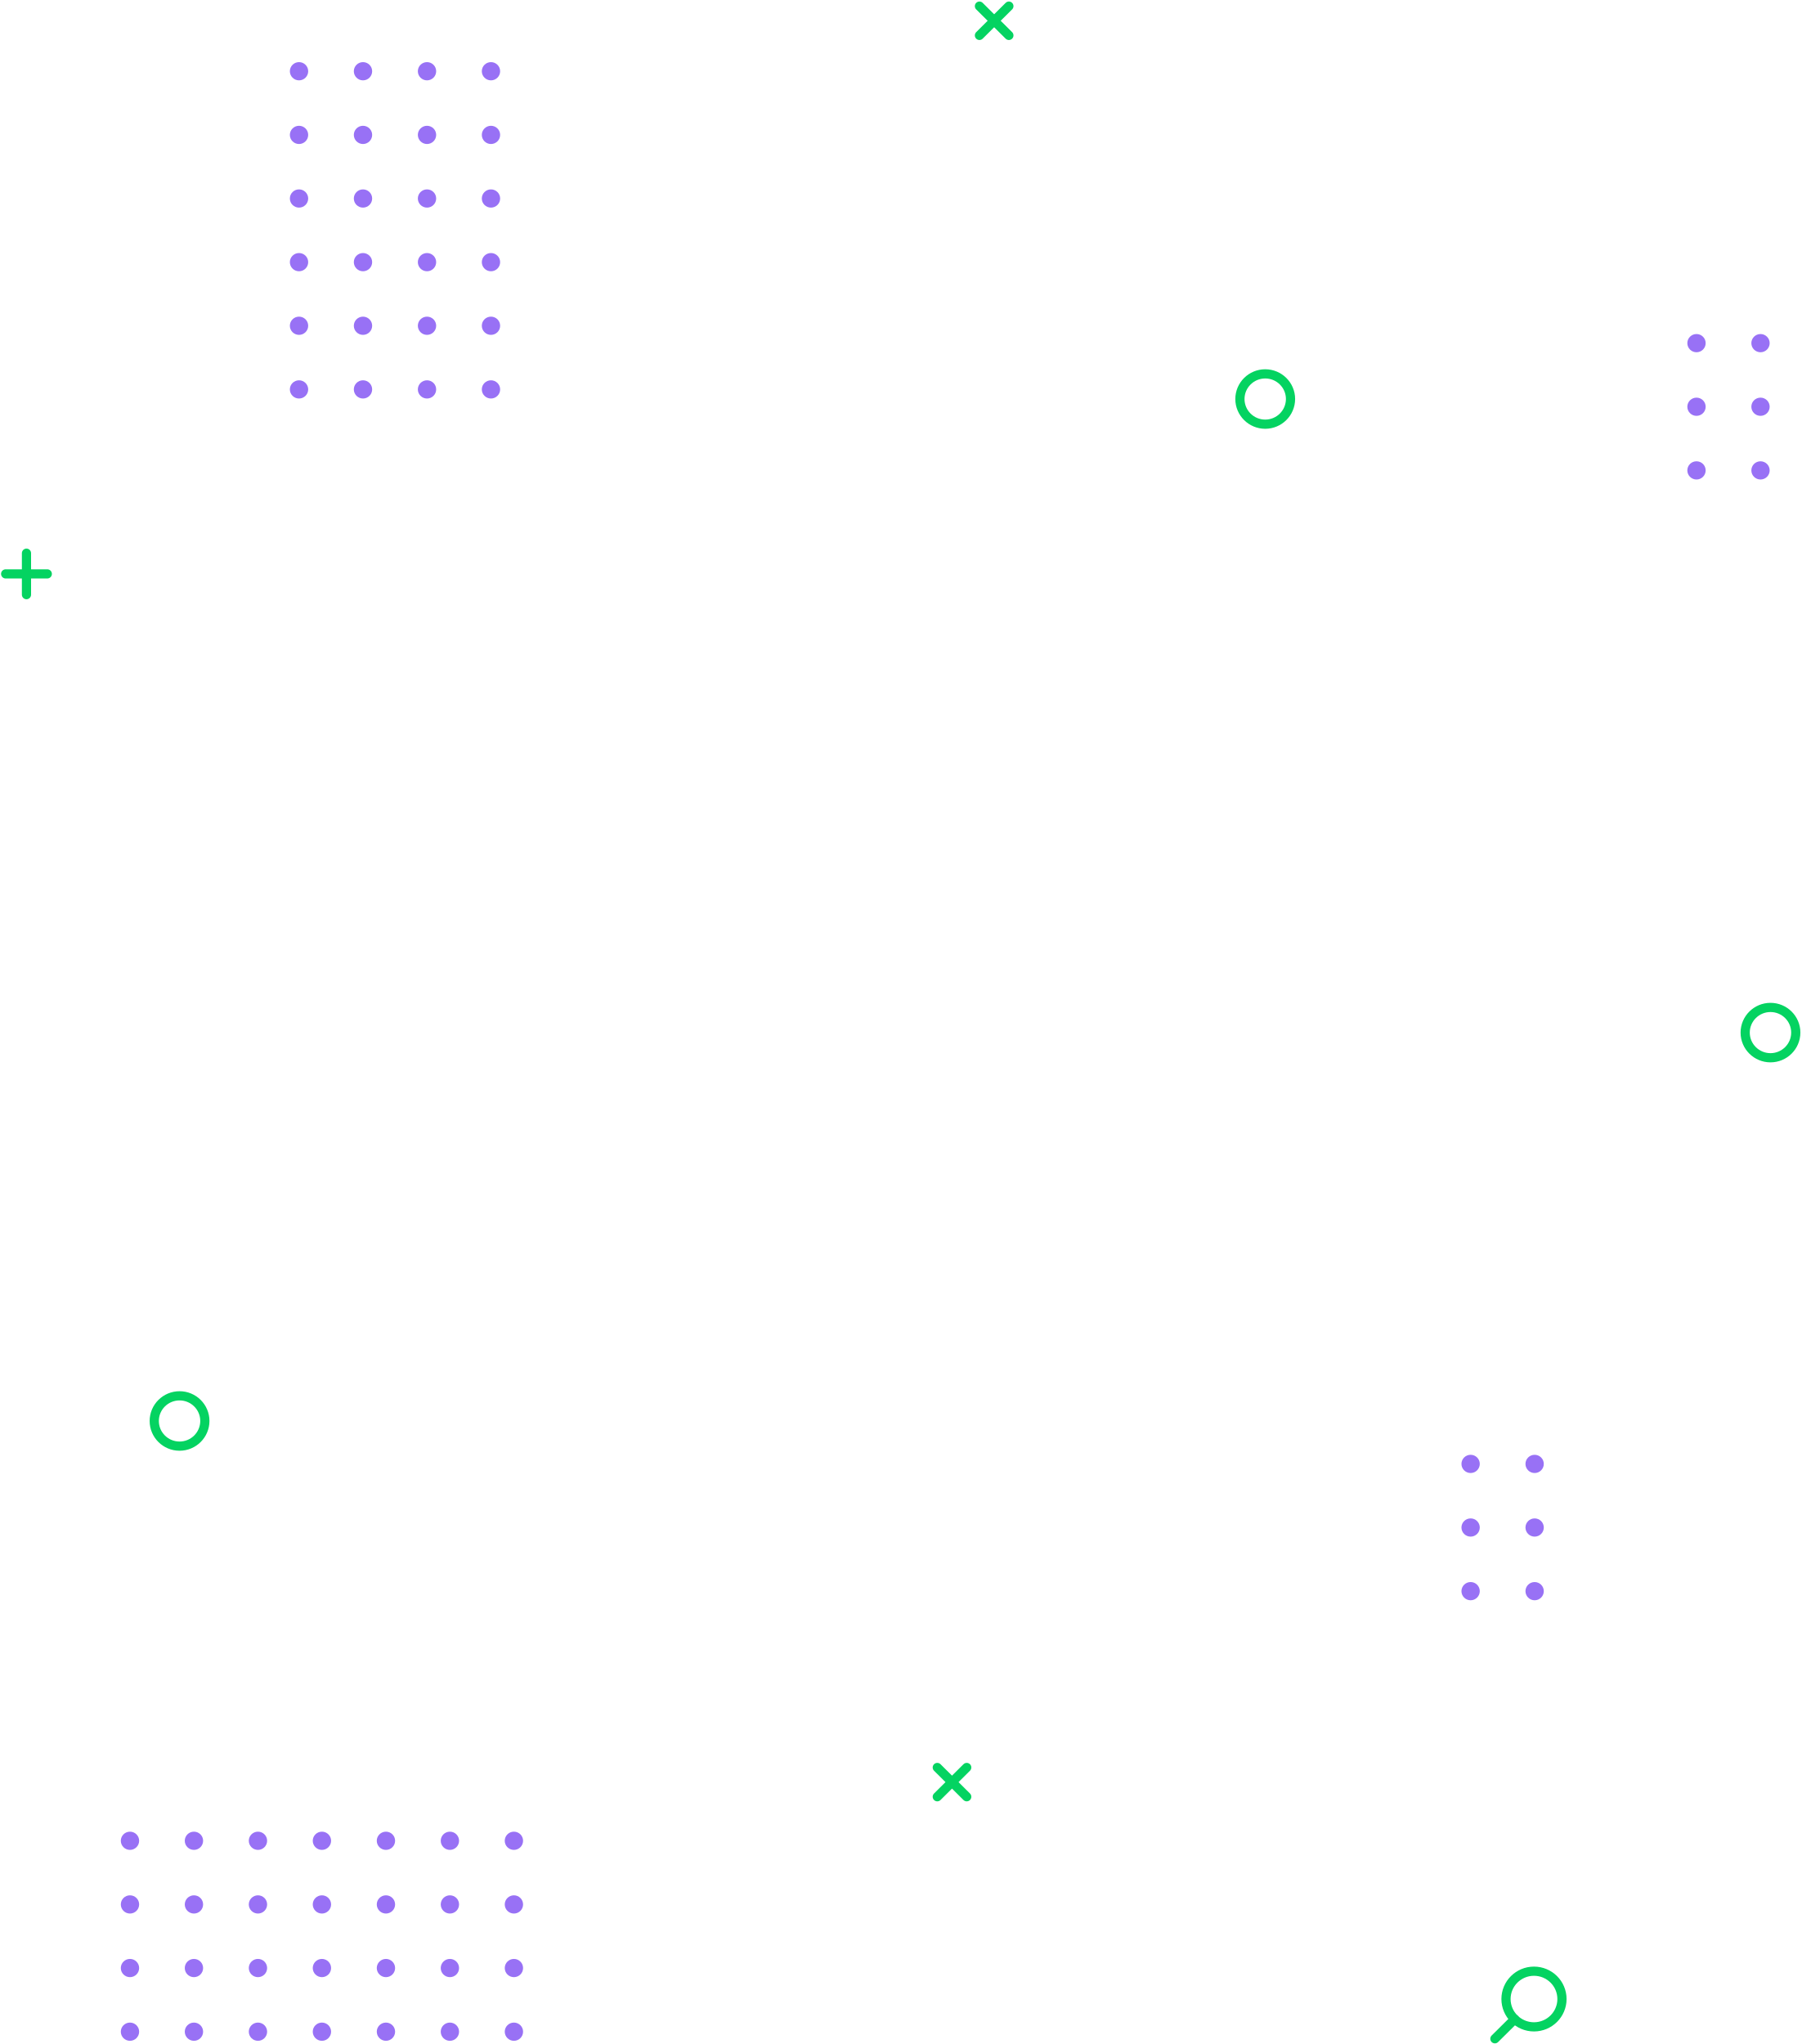
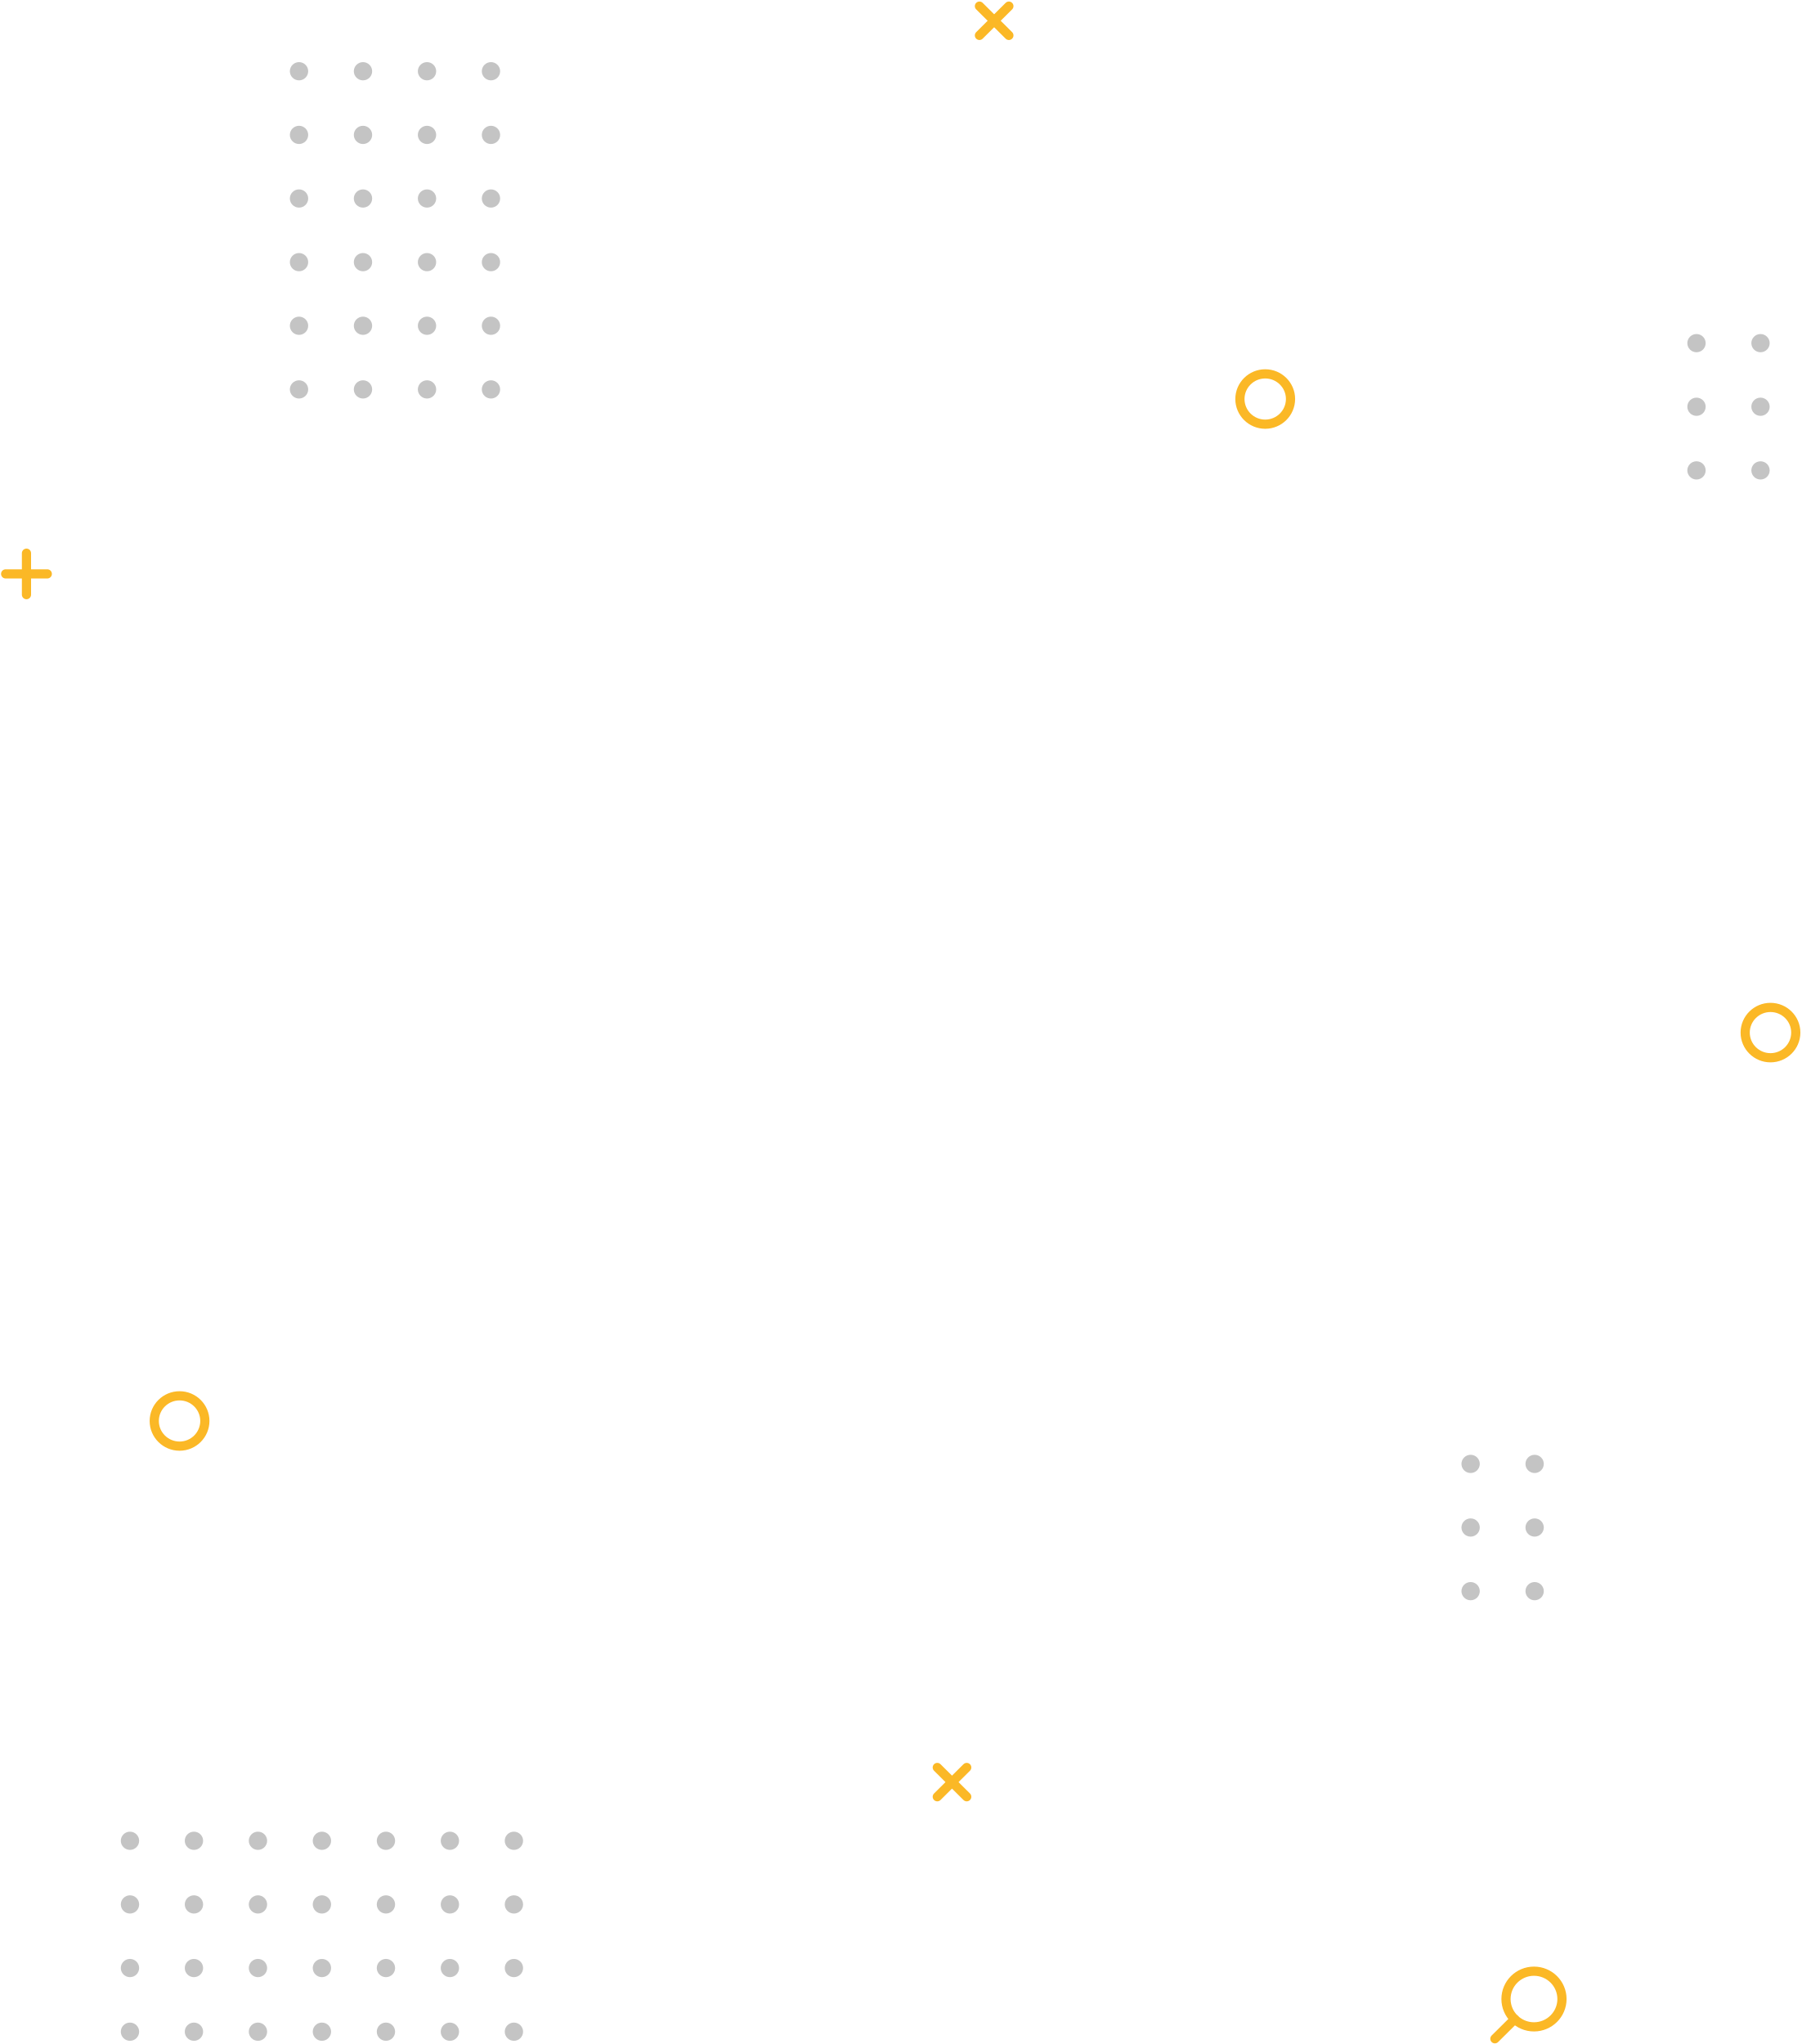
<svg xmlns="http://www.w3.org/2000/svg" width="588" height="667" viewBox="0 0 588 667" fill="none">
-   <path d="M500.569 661.405C495.526 661.405 491.437 657.339 491.437 652.324C491.437 647.308 495.526 643.243 500.569 643.243C505.612 643.243 509.701 647.308 509.701 652.324C509.701 657.323 505.612 661.405 500.569 661.405Z" stroke="#04D361" stroke-width="3" stroke-miterlimit="10" stroke-linecap="round" stroke-linejoin="round" />
-   <path d="M494.269 658.888L487.811 665.294" stroke="#04D361" stroke-width="3" stroke-miterlimit="10" stroke-linecap="round" stroke-linejoin="round" />
-   <path d="M329.217 2L319.609 11.554" stroke="#04D361" stroke-width="3" stroke-miterlimit="10" stroke-linecap="round" stroke-linejoin="round" />
-   <path d="M329.217 11.554L319.609 2" stroke="#04D361" stroke-width="3" stroke-miterlimit="10" stroke-linecap="round" stroke-linejoin="round" />
-   <path d="M315.461 576.763L305.854 586.317" stroke="#04D361" stroke-width="3" stroke-miterlimit="10" stroke-linecap="round" stroke-linejoin="round" />
-   <path d="M315.461 586.317L305.854 576.763" stroke="#04D361" stroke-width="3" stroke-miterlimit="10" stroke-linecap="round" stroke-linejoin="round" />
-   <path d="M15.431 187.274L1.844 187.274" stroke="#04D361" stroke-width="3" stroke-miterlimit="10" stroke-linecap="round" stroke-linejoin="round" />
-   <path d="M8.639 194.046L8.639 180.52" stroke="#04D361" stroke-width="3" stroke-miterlimit="10" stroke-linecap="round" stroke-linejoin="round" />
-   <path d="M412.866 138.422C408.316 138.422 404.609 134.752 404.609 130.211C404.609 125.686 408.3 122 412.866 122C417.416 122 421.123 125.67 421.123 130.211C421.107 134.752 417.416 138.422 412.866 138.422Z" stroke="#04D361" stroke-width="3" stroke-miterlimit="10" stroke-linecap="round" stroke-linejoin="round" />
-   <path d="M577.743 345.169C573.193 345.169 569.486 341.499 569.486 336.958C569.486 332.434 573.177 328.747 577.743 328.747C582.293 328.747 586 332.418 586 336.958C585.984 341.499 582.293 345.169 577.743 345.169Z" stroke="#04D361" stroke-width="3" stroke-miterlimit="10" stroke-linecap="round" stroke-linejoin="round" />
-   <path d="M58.592 471.906C54.041 471.906 50.334 468.236 50.334 463.695C50.334 459.17 54.026 455.484 58.592 455.484C63.142 455.484 66.849 459.155 66.849 463.695C66.833 468.236 63.142 471.906 58.592 471.906Z" stroke="#04D361" stroke-width="3" stroke-miterlimit="10" stroke-linecap="round" stroke-linejoin="round" />
-   <path d="M157.224 23.247C157.224 24.889 158.562 26.221 160.214 26.221C161.866 26.221 163.204 24.889 163.204 23.247C163.204 21.604 161.866 20.273 160.214 20.273C158.562 20.273 157.224 21.604 157.224 23.247Z" fill="#9871F5" />
-   <path d="M157.224 44.02C157.224 45.662 158.562 46.994 160.214 46.994C161.866 46.994 163.204 45.662 163.204 44.02C163.204 42.378 161.866 41.046 160.214 41.046C158.562 41.046 157.224 42.378 157.224 44.02Z" fill="#9871F5" />
-   <path d="M157.224 64.774C157.224 66.417 158.562 67.748 160.214 67.748C161.866 67.748 163.204 66.417 163.204 64.774C163.204 63.132 161.866 61.801 160.214 61.801C158.562 61.801 157.224 63.132 157.224 64.774Z" fill="#9871F5" />
-   <path d="M157.224 85.545C157.224 87.187 158.562 88.519 160.214 88.519C161.866 88.519 163.204 87.187 163.204 85.545C163.204 83.902 161.866 82.571 160.214 82.571C158.562 82.571 157.224 83.902 157.224 85.545Z" fill="#9871F5" />
-   <path d="M157.224 106.301C157.224 107.943 158.562 109.275 160.214 109.275C161.866 109.275 163.204 107.943 163.204 106.301C163.204 104.659 161.866 103.327 160.214 103.327C158.562 103.327 157.224 104.659 157.224 106.301Z" fill="#9871F5" />
-   <path d="M157.224 127.071C157.224 128.714 158.562 130.045 160.214 130.045C161.866 130.045 163.204 128.714 163.204 127.071C163.204 125.429 161.866 124.098 160.214 124.098C158.562 124.098 157.224 125.429 157.224 127.071Z" fill="#9871F5" />
-   <path d="M136.35 23.247C136.35 24.889 137.689 26.221 139.341 26.221C140.992 26.221 142.331 24.889 142.331 23.247C142.331 21.605 140.992 20.273 139.341 20.273C137.689 20.273 136.35 21.605 136.35 23.247Z" fill="#9871F5" />
-   <path d="M136.35 44.02C136.35 45.662 137.689 46.994 139.341 46.994C140.992 46.994 142.331 45.662 142.331 44.02C142.331 42.378 140.992 41.046 139.341 41.046C137.689 41.046 136.35 42.378 136.35 44.02Z" fill="#9871F5" />
-   <path d="M136.35 64.774C136.35 66.417 137.689 67.748 139.341 67.748C140.992 67.748 142.331 66.417 142.331 64.774C142.331 63.132 140.992 61.801 139.341 61.801C137.689 61.801 136.35 63.132 136.35 64.774Z" fill="#9871F5" />
-   <path d="M136.35 85.545C136.35 87.187 137.689 88.519 139.341 88.519C140.992 88.519 142.331 87.187 142.331 85.545C142.331 83.902 140.992 82.571 139.341 82.571C137.689 82.571 136.35 83.902 136.35 85.545Z" fill="#9871F5" />
-   <path d="M136.35 106.301C136.35 107.943 137.689 109.275 139.341 109.275C140.992 109.275 142.331 107.943 142.331 106.301C142.331 104.659 140.992 103.327 139.341 103.327C137.689 103.327 136.35 104.659 136.35 106.301Z" fill="#9871F5" />
-   <path d="M136.35 127.071C136.35 128.714 137.689 130.045 139.341 130.045C140.992 130.045 142.331 128.714 142.331 127.071C142.331 125.429 140.992 124.098 139.341 124.098C137.689 124.098 136.35 125.429 136.35 127.071Z" fill="#9871F5" />
-   <path d="M115.461 23.247C115.461 24.889 116.8 26.221 118.452 26.221C120.103 26.221 121.442 24.889 121.442 23.247C121.442 21.605 120.103 20.273 118.452 20.273C116.8 20.273 115.461 21.605 115.461 23.247Z" fill="#9871F5" />
-   <path d="M115.461 44.02C115.461 45.662 116.8 46.994 118.452 46.994C120.103 46.994 121.442 45.662 121.442 44.02C121.442 42.378 120.103 41.046 118.452 41.046C116.8 41.046 115.461 42.378 115.461 44.02Z" fill="#9871F5" />
-   <path d="M115.461 64.774C115.461 66.417 116.8 67.748 118.452 67.748C120.103 67.748 121.442 66.417 121.442 64.774C121.442 63.132 120.103 61.801 118.452 61.801C116.8 61.801 115.461 63.132 115.461 64.774Z" fill="#9871F5" />
-   <path d="M115.461 85.545C115.461 87.187 116.8 88.519 118.452 88.519C120.103 88.519 121.442 87.187 121.442 85.545C121.442 83.902 120.103 82.571 118.452 82.571C116.8 82.571 115.461 83.902 115.461 85.545Z" fill="#9871F5" />
-   <path d="M115.461 106.301C115.461 107.943 116.8 109.275 118.452 109.275C120.103 109.275 121.442 107.943 121.442 106.301C121.442 104.659 120.103 103.327 118.452 103.327C116.8 103.327 115.461 104.659 115.461 106.301Z" fill="#9871F5" />
-   <path d="M115.461 127.071C115.461 128.714 116.8 130.045 118.452 130.045C120.103 130.045 121.442 128.714 121.442 127.071C121.442 125.429 120.103 124.098 118.452 124.098C116.8 124.098 115.461 125.429 115.461 127.071Z" fill="#9871F5" />
-   <path d="M94.588 23.247C94.588 24.889 95.927 26.221 97.579 26.221C99.23 26.221 100.569 24.889 100.569 23.247C100.569 21.605 99.23 20.273 97.579 20.273C95.927 20.273 94.588 21.605 94.588 23.247Z" fill="#9871F5" />
-   <path d="M94.588 44.02C94.588 45.662 95.927 46.994 97.579 46.994C99.23 46.994 100.569 45.662 100.569 44.02C100.569 42.378 99.23 41.046 97.579 41.046C95.927 41.046 94.588 42.378 94.588 44.02Z" fill="#9871F5" />
-   <path d="M94.588 64.774C94.588 66.417 95.927 67.748 97.579 67.748C99.23 67.748 100.569 66.417 100.569 64.774C100.569 63.132 99.23 61.801 97.579 61.801C95.927 61.801 94.588 63.132 94.588 64.774Z" fill="#9871F5" />
-   <path d="M94.588 85.545C94.588 87.187 95.927 88.519 97.579 88.519C99.23 88.519 100.569 87.187 100.569 85.545C100.569 83.902 99.23 82.571 97.579 82.571C95.927 82.571 94.588 83.902 94.588 85.545Z" fill="#9871F5" />
-   <path d="M94.588 106.301C94.588 107.943 95.927 109.275 97.579 109.275C99.23 109.275 100.569 107.943 100.569 106.301C100.569 104.659 99.23 103.327 97.579 103.327C95.927 103.327 94.588 104.659 94.588 106.301Z" fill="#9871F5" />
-   <path d="M94.588 127.071C94.588 128.714 95.927 130.045 97.579 130.045C99.23 130.045 100.569 128.714 100.569 127.071C100.569 125.429 99.23 124.098 97.579 124.098C95.927 124.098 94.588 125.429 94.588 127.071Z" fill="#9871F5" />
-   <path d="M497.788 477.706C497.788 479.348 499.127 480.679 500.779 480.679C502.43 480.679 503.769 479.348 503.769 477.706C503.769 476.063 502.43 474.732 500.779 474.732C499.127 474.732 497.788 476.063 497.788 477.706Z" fill="#9871F5" />
-   <path d="M497.789 498.46C497.789 500.103 499.128 501.434 500.78 501.434C502.431 501.434 503.77 500.103 503.77 498.46C503.77 496.818 502.431 495.487 500.78 495.487C499.128 495.487 497.789 496.818 497.789 498.46Z" fill="#9871F5" />
-   <path d="M497.789 519.23C497.789 520.872 499.128 522.204 500.78 522.204C502.431 522.204 503.77 520.872 503.77 519.23C503.77 517.588 502.431 516.256 500.78 516.256C499.128 516.256 497.789 517.588 497.789 519.23Z" fill="#9871F5" />
-   <path d="M476.9 477.703C476.9 479.346 478.239 480.677 479.891 480.677C481.542 480.677 482.881 479.346 482.881 477.703C482.881 476.061 481.542 474.73 479.891 474.73C478.239 474.73 476.9 476.061 476.9 477.703Z" fill="#9871F5" />
-   <path d="M476.9 498.46C476.9 500.103 478.239 501.434 479.891 501.434C481.542 501.434 482.881 500.103 482.881 498.46C482.881 496.818 481.542 495.487 479.891 495.487C478.239 495.487 476.9 496.818 476.9 498.46Z" fill="#9871F5" />
-   <path d="M476.9 519.228C476.9 520.871 478.239 522.202 479.891 522.202C481.542 522.202 482.881 520.871 482.881 519.228C482.881 517.586 481.542 516.255 479.891 516.255C478.239 516.255 476.9 517.586 476.9 519.228Z" fill="#9871F5" />
-   <path d="M571.498 111.974C571.498 113.617 572.836 114.948 574.488 114.948C576.14 114.948 577.479 113.617 577.479 111.974C577.479 110.332 576.14 109.001 574.488 109.001C572.836 109.001 571.498 110.332 571.498 111.974Z" fill="#9871F5" />
-   <path d="M571.498 132.728C571.498 134.37 572.837 135.702 574.489 135.702C576.14 135.702 577.479 134.37 577.479 132.728C577.479 131.086 576.14 129.754 574.489 129.754C572.837 129.754 571.498 131.086 571.498 132.728Z" fill="#9871F5" />
-   <path d="M571.498 153.5C571.498 155.143 572.837 156.474 574.489 156.474C576.14 156.474 577.479 155.143 577.479 153.5C577.479 151.858 576.14 150.527 574.489 150.527C572.837 150.527 571.498 151.858 571.498 153.5Z" fill="#9871F5" />
-   <path d="M550.609 111.974C550.609 113.616 551.948 114.948 553.599 114.948C555.251 114.948 556.59 113.616 556.59 111.974C556.59 110.331 555.251 109 553.599 109C551.948 109 550.609 110.331 550.609 111.974Z" fill="#9871F5" />
-   <path d="M550.609 132.73C550.609 134.372 551.948 135.704 553.599 135.704C555.251 135.704 556.59 134.372 556.59 132.73C556.59 131.088 555.251 129.756 553.599 129.756C551.948 129.756 550.609 131.088 550.609 132.73Z" fill="#9871F5" />
-   <path d="M550.609 153.5C550.609 155.143 551.948 156.474 553.599 156.474C555.251 156.474 556.59 155.143 556.59 153.5C556.59 151.858 555.251 150.526 553.599 150.526C551.948 150.526 550.609 151.858 550.609 153.5Z" fill="#9871F5" />
-   <path d="M164.71 662.983C164.71 664.626 166.049 665.957 167.701 665.957C169.353 665.957 170.691 664.626 170.691 662.983C170.691 661.341 169.353 660.01 167.701 660.01C166.049 660.01 164.71 661.341 164.71 662.983Z" fill="#9871F5" />
-   <path d="M143.821 662.983C143.821 664.626 145.16 665.957 146.812 665.957C148.463 665.957 149.802 664.626 149.802 662.983C149.802 661.341 148.463 660.01 146.812 660.01C145.16 660.01 143.821 661.341 143.821 662.983Z" fill="#9871F5" />
-   <path d="M122.948 662.983C122.948 664.626 124.287 665.957 125.939 665.957C127.59 665.957 128.929 664.626 128.929 662.983C128.929 661.341 127.59 660.01 125.939 660.01C124.287 660.01 122.948 661.341 122.948 662.983Z" fill="#9871F5" />
-   <path d="M102.059 662.983C102.059 664.626 103.398 665.957 105.05 665.957C106.701 665.957 108.04 664.626 108.04 662.983C108.04 661.341 106.701 660.01 105.05 660.01C103.398 660.01 102.059 661.341 102.059 662.983Z" fill="#9871F5" />
-   <path d="M81.186 662.983C81.186 664.626 82.525 665.957 84.177 665.957C85.828 665.957 87.167 664.626 87.167 662.983C87.167 661.341 85.828 660.01 84.177 660.01C82.525 660.01 81.186 661.341 81.186 662.983Z" fill="#9871F5" />
-   <path d="M60.297 662.983C60.297 664.626 61.636 665.957 63.288 665.957C64.939 665.957 66.278 664.626 66.278 662.983C66.278 661.341 64.939 660.01 63.288 660.01C61.636 660.01 60.297 661.341 60.297 662.983Z" fill="#9871F5" />
-   <path d="M39.424 662.983C39.424 664.626 40.763 665.957 42.414 665.957C44.066 665.957 45.405 664.626 45.405 662.983C45.405 661.341 44.066 660.01 42.414 660.01C40.763 660.01 39.424 661.341 39.424 662.983Z" fill="#9871F5" />
-   <path d="M164.71 642.212C164.71 643.854 166.049 645.186 167.701 645.186C169.353 645.186 170.691 643.854 170.691 642.212C170.691 640.57 169.353 639.238 167.701 639.238C166.049 639.238 164.71 640.57 164.71 642.212Z" fill="#9871F5" />
-   <path d="M143.821 642.212C143.821 643.854 145.16 645.186 146.812 645.186C148.463 645.186 149.802 643.854 149.802 642.212C149.802 640.57 148.463 639.238 146.812 639.238C145.16 639.238 143.821 640.57 143.821 642.212Z" fill="#9871F5" />
-   <path d="M122.948 642.212C122.948 643.854 124.287 645.186 125.939 645.186C127.59 645.186 128.929 643.854 128.929 642.212C128.929 640.57 127.59 639.238 125.939 639.238C124.287 639.238 122.948 640.57 122.948 642.212Z" fill="#9871F5" />
-   <path d="M102.059 642.212C102.059 643.854 103.398 645.186 105.05 645.186C106.701 645.186 108.04 643.854 108.04 642.212C108.04 640.57 106.701 639.238 105.05 639.238C103.398 639.238 102.059 640.57 102.059 642.212Z" fill="#9871F5" />
-   <path d="M81.186 642.212C81.186 643.854 82.525 645.186 84.177 645.186C85.828 645.186 87.167 643.854 87.167 642.212C87.167 640.57 85.828 639.238 84.177 639.238C82.525 639.238 81.186 640.57 81.186 642.212Z" fill="#9871F5" />
-   <path d="M60.297 642.212C60.297 643.854 61.636 645.186 63.288 645.186C64.939 645.186 66.278 643.854 66.278 642.212C66.278 640.57 64.939 639.238 63.288 639.238C61.636 639.238 60.297 640.57 60.297 642.212Z" fill="#9871F5" />
-   <path d="M39.424 642.212C39.424 643.854 40.763 645.186 42.414 645.186C44.066 645.186 45.405 643.854 45.405 642.212C45.405 640.57 44.066 639.238 42.414 639.238C40.763 639.238 39.424 640.57 39.424 642.212Z" fill="#9871F5" />
-   <path d="M164.71 621.456C164.71 623.098 166.049 624.43 167.701 624.43C169.353 624.43 170.691 623.098 170.691 621.456C170.691 619.814 169.353 618.482 167.701 618.482C166.049 618.482 164.71 619.814 164.71 621.456Z" fill="#9871F5" />
-   <path d="M143.821 621.456C143.821 623.098 145.16 624.43 146.812 624.43C148.463 624.43 149.802 623.098 149.802 621.456C149.802 619.814 148.463 618.482 146.812 618.482C145.16 618.482 143.821 619.814 143.821 621.456Z" fill="#9871F5" />
-   <path d="M122.948 621.456C122.948 623.098 124.287 624.43 125.939 624.43C127.59 624.43 128.929 623.098 128.929 621.456C128.929 619.814 127.59 618.482 125.939 618.482C124.287 618.482 122.948 619.814 122.948 621.456Z" fill="#9871F5" />
-   <path d="M102.059 621.456C102.059 623.098 103.398 624.43 105.05 624.43C106.701 624.43 108.04 623.098 108.04 621.456C108.04 619.814 106.701 618.482 105.05 618.482C103.398 618.482 102.059 619.814 102.059 621.456Z" fill="#9871F5" />
-   <path d="M81.186 621.456C81.186 623.098 82.525 624.43 84.177 624.43C85.828 624.43 87.167 623.098 87.167 621.456C87.167 619.814 85.828 618.482 84.177 618.482C82.525 618.482 81.186 619.814 81.186 621.456Z" fill="#9871F5" />
-   <path d="M60.297 621.456C60.297 623.098 61.636 624.43 63.288 624.43C64.939 624.43 66.278 623.098 66.278 621.456C66.278 619.814 64.939 618.482 63.288 618.482C61.636 618.482 60.297 619.814 60.297 621.456Z" fill="#9871F5" />
-   <path d="M39.424 621.456C39.424 623.098 40.763 624.43 42.414 624.43C44.066 624.43 45.405 623.098 45.405 621.456C45.405 619.814 44.066 618.482 42.414 618.482C40.763 618.482 39.424 619.814 39.424 621.456Z" fill="#9871F5" />
-   <path d="M164.708 600.686C164.708 602.328 166.047 603.66 167.699 603.66C169.35 603.66 170.689 602.328 170.689 600.686C170.689 599.043 169.35 597.712 167.699 597.712C166.047 597.712 164.708 599.043 164.708 600.686Z" fill="#9871F5" />
-   <path d="M143.821 600.685C143.821 602.328 145.16 603.659 146.812 603.659C148.463 603.659 149.802 602.328 149.802 600.685C149.802 599.043 148.463 597.712 146.812 597.712C145.16 597.712 143.821 599.043 143.821 600.685Z" fill="#9871F5" />
-   <path d="M122.948 600.685C122.948 602.328 124.287 603.659 125.939 603.659C127.59 603.659 128.929 602.328 128.929 600.685C128.929 599.043 127.59 597.712 125.939 597.712C124.287 597.712 122.948 599.043 122.948 600.685Z" fill="#9871F5" />
-   <path d="M102.059 600.685C102.059 602.328 103.398 603.659 105.05 603.659C106.701 603.659 108.04 602.328 108.04 600.685C108.04 599.043 106.701 597.712 105.05 597.712C103.398 597.712 102.059 599.043 102.059 600.685Z" fill="#9871F5" />
-   <path d="M81.186 600.685C81.186 602.328 82.525 603.659 84.177 603.659C85.828 603.659 87.167 602.328 87.167 600.685C87.167 599.043 85.828 597.712 84.177 597.712C82.525 597.712 81.186 599.043 81.186 600.685Z" fill="#9871F5" />
-   <path d="M60.297 600.685C60.297 602.328 61.636 603.659 63.288 603.659C64.939 603.659 66.278 602.328 66.278 600.685C66.278 599.043 64.939 597.712 63.288 597.712C61.636 597.712 60.297 599.043 60.297 600.685Z" fill="#9871F5" />
-   <path d="M39.424 600.685C39.424 602.328 40.763 603.659 42.414 603.659C44.066 603.659 45.405 602.328 45.405 600.685C45.405 599.043 44.066 597.712 42.414 597.712C40.763 597.712 39.424 599.043 39.424 600.685Z" fill="#9871F5" />
+   <path d="M500.569 661.405C495.526 661.405 491.437 657.339 491.437 652.324C491.437 647.308 495.526 643.243 500.569 643.243C505.612 643.243 509.701 647.308 509.701 652.324C509.701 657.323 505.612 661.405 500.569 661.405Z" stroke="#FBB826" stroke-width="3" stroke-miterlimit="10" stroke-linecap="round" stroke-linejoin="round" />
+   <path d="M494.269 658.888L487.811 665.294" stroke="#FBB826" stroke-width="3" stroke-miterlimit="10" stroke-linecap="round" stroke-linejoin="round" />
+   <path d="M329.217 2L319.609 11.554" stroke="#FBB826" stroke-width="3" stroke-miterlimit="10" stroke-linecap="round" stroke-linejoin="round" />
+   <path d="M329.217 11.554L319.609 2" stroke="#FBB826" stroke-width="3" stroke-miterlimit="10" stroke-linecap="round" stroke-linejoin="round" />
+   <path d="M315.461 576.763L305.854 586.317" stroke="#FBB826" stroke-width="3" stroke-miterlimit="10" stroke-linecap="round" stroke-linejoin="round" />
+   <path d="M315.461 586.317L305.854 576.763" stroke="#FBB826" stroke-width="3" stroke-miterlimit="10" stroke-linecap="round" stroke-linejoin="round" />
+   <path d="M15.431 187.274L1.844 187.274" stroke="#FBB826" stroke-width="3" stroke-miterlimit="10" stroke-linecap="round" stroke-linejoin="round" />
+   <path d="M8.639 194.046L8.639 180.52" stroke="#FBB826" stroke-width="3" stroke-miterlimit="10" stroke-linecap="round" stroke-linejoin="round" />
+   <path d="M412.866 138.422C408.316 138.422 404.609 134.752 404.609 130.211C404.609 125.686 408.3 122 412.866 122C417.416 122 421.123 125.67 421.123 130.211C421.107 134.752 417.416 138.422 412.866 138.422Z" stroke="#FBB826" stroke-width="3" stroke-miterlimit="10" stroke-linecap="round" stroke-linejoin="round" />
+   <path d="M577.743 345.169C573.193 345.169 569.486 341.499 569.486 336.958C569.486 332.434 573.177 328.747 577.743 328.747C582.293 328.747 586 332.418 586 336.958C585.984 341.499 582.293 345.169 577.743 345.169Z" stroke="#FBB826" stroke-width="3" stroke-miterlimit="10" stroke-linecap="round" stroke-linejoin="round" />
+   <path d="M58.592 471.906C54.041 471.906 50.334 468.236 50.334 463.695C50.334 459.17 54.026 455.484 58.592 455.484C63.142 455.484 66.849 459.155 66.849 463.695C66.833 468.236 63.142 471.906 58.592 471.906Z" stroke="#FBB826" stroke-width="3" stroke-miterlimit="10" stroke-linecap="round" stroke-linejoin="round" />
+   <path d="M157.224 23.247C157.224 24.889 158.562 26.221 160.214 26.221C161.866 26.221 163.204 24.889 163.204 23.247C163.204 21.604 161.866 20.273 160.214 20.273C158.562 20.273 157.224 21.604 157.224 23.247Z" fill="#C4C4C4" />
+   <path d="M157.224 44.02C157.224 45.662 158.562 46.994 160.214 46.994C161.866 46.994 163.204 45.662 163.204 44.02C163.204 42.378 161.866 41.046 160.214 41.046C158.562 41.046 157.224 42.378 157.224 44.02Z" fill="#C4C4C4" />
+   <path d="M157.224 64.774C157.224 66.417 158.562 67.748 160.214 67.748C161.866 67.748 163.204 66.417 163.204 64.774C163.204 63.132 161.866 61.801 160.214 61.801C158.562 61.801 157.224 63.132 157.224 64.774Z" fill="#C4C4C4" />
+   <path d="M157.224 85.545C157.224 87.187 158.562 88.519 160.214 88.519C161.866 88.519 163.204 87.187 163.204 85.545C163.204 83.902 161.866 82.571 160.214 82.571C158.562 82.571 157.224 83.902 157.224 85.545Z" fill="#C4C4C4" />
+   <path d="M157.224 106.301C157.224 107.943 158.562 109.275 160.214 109.275C161.866 109.275 163.204 107.943 163.204 106.301C163.204 104.659 161.866 103.327 160.214 103.327C158.562 103.327 157.224 104.659 157.224 106.301Z" fill="#C4C4C4" />
+   <path d="M157.224 127.071C157.224 128.714 158.562 130.045 160.214 130.045C161.866 130.045 163.204 128.714 163.204 127.071C163.204 125.429 161.866 124.098 160.214 124.098C158.562 124.098 157.224 125.429 157.224 127.071Z" fill="#C4C4C4" />
+   <path d="M136.35 23.247C136.35 24.889 137.689 26.221 139.341 26.221C140.992 26.221 142.331 24.889 142.331 23.247C142.331 21.605 140.992 20.273 139.341 20.273C137.689 20.273 136.35 21.605 136.35 23.247Z" fill="#C4C4C4" />
+   <path d="M136.35 44.02C136.35 45.662 137.689 46.994 139.341 46.994C140.992 46.994 142.331 45.662 142.331 44.02C142.331 42.378 140.992 41.046 139.341 41.046C137.689 41.046 136.35 42.378 136.35 44.02Z" fill="#C4C4C4" />
+   <path d="M136.35 64.774C136.35 66.417 137.689 67.748 139.341 67.748C140.992 67.748 142.331 66.417 142.331 64.774C142.331 63.132 140.992 61.801 139.341 61.801C137.689 61.801 136.35 63.132 136.35 64.774Z" fill="#C4C4C4" />
+   <path d="M136.35 85.545C136.35 87.187 137.689 88.519 139.341 88.519C140.992 88.519 142.331 87.187 142.331 85.545C142.331 83.902 140.992 82.571 139.341 82.571C137.689 82.571 136.35 83.902 136.35 85.545Z" fill="#C4C4C4" />
+   <path d="M136.35 106.301C136.35 107.943 137.689 109.275 139.341 109.275C140.992 109.275 142.331 107.943 142.331 106.301C142.331 104.659 140.992 103.327 139.341 103.327C137.689 103.327 136.35 104.659 136.35 106.301Z" fill="#C4C4C4" />
+   <path d="M136.35 127.071C136.35 128.714 137.689 130.045 139.341 130.045C140.992 130.045 142.331 128.714 142.331 127.071C142.331 125.429 140.992 124.098 139.341 124.098C137.689 124.098 136.35 125.429 136.35 127.071Z" fill="#C4C4C4" />
+   <path d="M115.461 23.247C115.461 24.889 116.8 26.221 118.452 26.221C120.103 26.221 121.442 24.889 121.442 23.247C121.442 21.605 120.103 20.273 118.452 20.273C116.8 20.273 115.461 21.605 115.461 23.247Z" fill="#C4C4C4" />
+   <path d="M115.461 44.02C115.461 45.662 116.8 46.994 118.452 46.994C120.103 46.994 121.442 45.662 121.442 44.02C121.442 42.378 120.103 41.046 118.452 41.046C116.8 41.046 115.461 42.378 115.461 44.02Z" fill="#C4C4C4" />
+   <path d="M115.461 64.774C115.461 66.417 116.8 67.748 118.452 67.748C120.103 67.748 121.442 66.417 121.442 64.774C121.442 63.132 120.103 61.801 118.452 61.801C116.8 61.801 115.461 63.132 115.461 64.774Z" fill="#C4C4C4" />
+   <path d="M115.461 85.545C115.461 87.187 116.8 88.519 118.452 88.519C120.103 88.519 121.442 87.187 121.442 85.545C121.442 83.902 120.103 82.571 118.452 82.571C116.8 82.571 115.461 83.902 115.461 85.545Z" fill="#C4C4C4" />
+   <path d="M115.461 106.301C115.461 107.943 116.8 109.275 118.452 109.275C120.103 109.275 121.442 107.943 121.442 106.301C121.442 104.659 120.103 103.327 118.452 103.327C116.8 103.327 115.461 104.659 115.461 106.301Z" fill="#C4C4C4" />
+   <path d="M115.461 127.071C115.461 128.714 116.8 130.045 118.452 130.045C120.103 130.045 121.442 128.714 121.442 127.071C121.442 125.429 120.103 124.098 118.452 124.098C116.8 124.098 115.461 125.429 115.461 127.071Z" fill="#C4C4C4" />
+   <path d="M94.588 23.247C94.588 24.889 95.927 26.221 97.579 26.221C99.23 26.221 100.569 24.889 100.569 23.247C100.569 21.605 99.23 20.273 97.579 20.273C95.927 20.273 94.588 21.605 94.588 23.247Z" fill="#C4C4C4" />
+   <path d="M94.588 44.02C94.588 45.662 95.927 46.994 97.579 46.994C99.23 46.994 100.569 45.662 100.569 44.02C100.569 42.378 99.23 41.046 97.579 41.046C95.927 41.046 94.588 42.378 94.588 44.02Z" fill="#C4C4C4" />
+   <path d="M94.588 64.774C94.588 66.417 95.927 67.748 97.579 67.748C99.23 67.748 100.569 66.417 100.569 64.774C100.569 63.132 99.23 61.801 97.579 61.801C95.927 61.801 94.588 63.132 94.588 64.774Z" fill="#C4C4C4" />
+   <path d="M94.588 85.545C94.588 87.187 95.927 88.519 97.579 88.519C99.23 88.519 100.569 87.187 100.569 85.545C100.569 83.902 99.23 82.571 97.579 82.571C95.927 82.571 94.588 83.902 94.588 85.545Z" fill="#C4C4C4" />
+   <path d="M94.588 106.301C94.588 107.943 95.927 109.275 97.579 109.275C99.23 109.275 100.569 107.943 100.569 106.301C100.569 104.659 99.23 103.327 97.579 103.327C95.927 103.327 94.588 104.659 94.588 106.301Z" fill="#C4C4C4" />
+   <path d="M94.588 127.071C94.588 128.714 95.927 130.045 97.579 130.045C99.23 130.045 100.569 128.714 100.569 127.071C100.569 125.429 99.23 124.098 97.579 124.098C95.927 124.098 94.588 125.429 94.588 127.071Z" fill="#C4C4C4" />
+   <path d="M497.788 477.706C497.788 479.348 499.127 480.679 500.779 480.679C502.43 480.679 503.769 479.348 503.769 477.706C503.769 476.063 502.43 474.732 500.779 474.732C499.127 474.732 497.788 476.063 497.788 477.706Z" fill="#C4C4C4" />
+   <path d="M497.789 498.46C497.789 500.103 499.128 501.434 500.78 501.434C502.431 501.434 503.77 500.103 503.77 498.46C503.77 496.818 502.431 495.487 500.78 495.487C499.128 495.487 497.789 496.818 497.789 498.46Z" fill="#C4C4C4" />
+   <path d="M497.789 519.23C497.789 520.872 499.128 522.204 500.78 522.204C502.431 522.204 503.77 520.872 503.77 519.23C503.77 517.588 502.431 516.256 500.78 516.256C499.128 516.256 497.789 517.588 497.789 519.23Z" fill="#C4C4C4" />
+   <path d="M476.9 477.703C476.9 479.346 478.239 480.677 479.891 480.677C481.542 480.677 482.881 479.346 482.881 477.703C482.881 476.061 481.542 474.73 479.891 474.73C478.239 474.73 476.9 476.061 476.9 477.703Z" fill="#C4C4C4" />
+   <path d="M476.9 498.46C476.9 500.103 478.239 501.434 479.891 501.434C481.542 501.434 482.881 500.103 482.881 498.46C482.881 496.818 481.542 495.487 479.891 495.487C478.239 495.487 476.9 496.818 476.9 498.46Z" fill="#C4C4C4" />
+   <path d="M476.9 519.228C476.9 520.871 478.239 522.202 479.891 522.202C481.542 522.202 482.881 520.871 482.881 519.228C482.881 517.586 481.542 516.255 479.891 516.255C478.239 516.255 476.9 517.586 476.9 519.228Z" fill="#C4C4C4" />
+   <path d="M571.498 111.974C571.498 113.617 572.837 114.948 574.488 114.948C576.14 114.948 577.479 113.617 577.479 111.974C577.479 110.332 576.14 109.001 574.488 109.001C572.837 109.001 571.498 110.332 571.498 111.974Z" fill="#C4C4C4" />
+   <path d="M571.498 132.728C571.498 134.37 572.837 135.702 574.489 135.702C576.14 135.702 577.479 134.37 577.479 132.728C577.479 131.086 576.14 129.754 574.489 129.754C572.837 129.754 571.498 131.086 571.498 132.728Z" fill="#C4C4C4" />
+   <path d="M571.498 153.5C571.498 155.143 572.837 156.474 574.489 156.474C576.14 156.474 577.479 155.143 577.479 153.5C577.479 151.858 576.14 150.527 574.489 150.527C572.837 150.527 571.498 151.858 571.498 153.5Z" fill="#C4C4C4" />
+   <path d="M550.609 111.974C550.609 113.616 551.948 114.948 553.599 114.948C555.251 114.948 556.59 113.616 556.59 111.974C556.59 110.331 555.251 109 553.599 109C551.948 109 550.609 110.331 550.609 111.974Z" fill="#C4C4C4" />
+   <path d="M550.609 132.73C550.609 134.372 551.948 135.704 553.599 135.704C555.251 135.704 556.59 134.372 556.59 132.73C556.59 131.088 555.251 129.756 553.599 129.756C551.948 129.756 550.609 131.088 550.609 132.73Z" fill="#C4C4C4" />
+   <path d="M550.609 153.5C550.609 155.143 551.948 156.474 553.599 156.474C555.251 156.474 556.59 155.143 556.59 153.5C556.59 151.858 555.251 150.526 553.599 150.526C551.948 150.526 550.609 151.858 550.609 153.5Z" fill="#C4C4C4" />
+   <path d="M164.711 662.983C164.711 664.626 166.049 665.957 167.701 665.957C169.353 665.957 170.691 664.626 170.691 662.983C170.691 661.341 169.353 660.01 167.701 660.01C166.049 660.01 164.711 661.341 164.711 662.983Z" fill="#C4C4C4" />
+   <path d="M143.822 662.983C143.822 664.626 145.16 665.957 146.812 665.957C148.464 665.957 149.802 664.626 149.802 662.983C149.802 661.341 148.464 660.01 146.812 660.01C145.16 660.01 143.822 661.341 143.822 662.983Z" fill="#C4C4C4" />
+   <path d="M122.948 662.983C122.948 664.626 124.287 665.957 125.939 665.957C127.59 665.957 128.929 664.626 128.929 662.983C128.929 661.341 127.59 660.01 125.939 660.01C124.287 660.01 122.948 661.341 122.948 662.983Z" fill="#C4C4C4" />
+   <path d="M102.059 662.983C102.059 664.626 103.398 665.957 105.05 665.957C106.701 665.957 108.04 664.626 108.04 662.983C108.04 661.341 106.701 660.01 105.05 660.01C103.398 660.01 102.059 661.341 102.059 662.983Z" fill="#C4C4C4" />
+   <path d="M81.186 662.983C81.186 664.626 82.525 665.957 84.177 665.957C85.828 665.957 87.167 664.626 87.167 662.983C87.167 661.341 85.828 660.01 84.177 660.01C82.525 660.01 81.186 661.341 81.186 662.983Z" fill="#C4C4C4" />
+   <path d="M60.297 662.983C60.297 664.626 61.636 665.957 63.288 665.957C64.939 665.957 66.278 664.626 66.278 662.983C66.278 661.341 64.939 660.01 63.288 660.01C61.636 660.01 60.297 661.341 60.297 662.983Z" fill="#C4C4C4" />
+   <path d="M39.424 662.983C39.424 664.626 40.763 665.957 42.414 665.957C44.066 665.957 45.405 664.626 45.405 662.983C45.405 661.341 44.066 660.01 42.414 660.01C40.763 660.01 39.424 661.341 39.424 662.983Z" fill="#C4C4C4" />
+   <path d="M164.711 642.212C164.711 643.854 166.049 645.186 167.701 645.186C169.353 645.186 170.691 643.854 170.691 642.212C170.691 640.57 169.353 639.238 167.701 639.238C166.049 639.238 164.711 640.57 164.711 642.212Z" fill="#C4C4C4" />
+   <path d="M143.822 642.212C143.822 643.854 145.16 645.186 146.812 645.186C148.464 645.186 149.802 643.854 149.802 642.212C149.802 640.57 148.464 639.238 146.812 639.238C145.16 639.238 143.822 640.57 143.822 642.212Z" fill="#C4C4C4" />
+   <path d="M122.948 642.212C122.948 643.854 124.287 645.186 125.939 645.186C127.59 645.186 128.929 643.854 128.929 642.212C128.929 640.57 127.59 639.238 125.939 639.238C124.287 639.238 122.948 640.57 122.948 642.212Z" fill="#C4C4C4" />
+   <path d="M102.059 642.212C102.059 643.854 103.398 645.186 105.05 645.186C106.701 645.186 108.04 643.854 108.04 642.212C108.04 640.57 106.701 639.238 105.05 639.238C103.398 639.238 102.059 640.57 102.059 642.212Z" fill="#C4C4C4" />
+   <path d="M81.186 642.212C81.186 643.854 82.525 645.186 84.177 645.186C85.828 645.186 87.167 643.854 87.167 642.212C87.167 640.57 85.828 639.238 84.177 639.238C82.525 639.238 81.186 640.57 81.186 642.212Z" fill="#C4C4C4" />
+   <path d="M60.297 642.212C60.297 643.854 61.636 645.186 63.288 645.186C64.939 645.186 66.278 643.854 66.278 642.212C66.278 640.57 64.939 639.238 63.288 639.238C61.636 639.238 60.297 640.57 60.297 642.212Z" fill="#C4C4C4" />
+   <path d="M39.424 642.212C39.424 643.854 40.763 645.186 42.414 645.186C44.066 645.186 45.405 643.854 45.405 642.212C45.405 640.57 44.066 639.238 42.414 639.238C40.763 639.238 39.424 640.57 39.424 642.212Z" fill="#C4C4C4" />
+   <path d="M164.711 621.456C164.711 623.098 166.049 624.43 167.701 624.43C169.353 624.43 170.691 623.098 170.691 621.456C170.691 619.814 169.353 618.482 167.701 618.482C166.049 618.482 164.711 619.814 164.711 621.456Z" fill="#C4C4C4" />
+   <path d="M143.822 621.456C143.822 623.098 145.16 624.43 146.812 624.43C148.464 624.43 149.802 623.098 149.802 621.456C149.802 619.814 148.464 618.482 146.812 618.482C145.16 618.482 143.822 619.814 143.822 621.456Z" fill="#C4C4C4" />
+   <path d="M122.948 621.456C122.948 623.098 124.287 624.43 125.939 624.43C127.59 624.43 128.929 623.098 128.929 621.456C128.929 619.814 127.59 618.482 125.939 618.482C124.287 618.482 122.948 619.814 122.948 621.456Z" fill="#C4C4C4" />
+   <path d="M102.059 621.456C102.059 623.098 103.398 624.43 105.05 624.43C106.701 624.43 108.04 623.098 108.04 621.456C108.04 619.814 106.701 618.482 105.05 618.482C103.398 618.482 102.059 619.814 102.059 621.456Z" fill="#C4C4C4" />
+   <path d="M81.186 621.456C81.186 623.098 82.525 624.43 84.177 624.43C85.828 624.43 87.167 623.098 87.167 621.456C87.167 619.814 85.828 618.482 84.177 618.482C82.525 618.482 81.186 619.814 81.186 621.456Z" fill="#C4C4C4" />
+   <path d="M60.297 621.456C60.297 623.098 61.636 624.43 63.288 624.43C64.939 624.43 66.278 623.098 66.278 621.456C66.278 619.814 64.939 618.482 63.288 618.482C61.636 618.482 60.297 619.814 60.297 621.456Z" fill="#C4C4C4" />
+   <path d="M39.424 621.456C39.424 623.098 40.763 624.43 42.414 624.43C44.066 624.43 45.405 623.098 45.405 621.456C45.405 619.814 44.066 618.482 42.414 618.482C40.763 618.482 39.424 619.814 39.424 621.456Z" fill="#C4C4C4" />
+   <path d="M164.708 600.686C164.708 602.328 166.047 603.66 167.699 603.66C169.351 603.66 170.689 602.328 170.689 600.686C170.689 599.043 169.351 597.712 167.699 597.712C166.047 597.712 164.708 599.043 164.708 600.686Z" fill="#C4C4C4" />
+   <path d="M143.822 600.685C143.822 602.328 145.16 603.659 146.812 603.659C148.464 603.659 149.802 602.328 149.802 600.685C149.802 599.043 148.464 597.712 146.812 597.712C145.16 597.712 143.822 599.043 143.822 600.685Z" fill="#C4C4C4" />
+   <path d="M122.948 600.685C122.948 602.328 124.287 603.659 125.939 603.659C127.59 603.659 128.929 602.328 128.929 600.685C128.929 599.043 127.59 597.712 125.939 597.712C124.287 597.712 122.948 599.043 122.948 600.685Z" fill="#C4C4C4" />
+   <path d="M102.059 600.685C102.059 602.328 103.398 603.659 105.05 603.659C106.701 603.659 108.04 602.328 108.04 600.685C108.04 599.043 106.701 597.712 105.05 597.712C103.398 597.712 102.059 599.043 102.059 600.685Z" fill="#C4C4C4" />
+   <path d="M81.186 600.685C81.186 602.328 82.525 603.659 84.177 603.659C85.828 603.659 87.167 602.328 87.167 600.685C87.167 599.043 85.828 597.712 84.177 597.712C82.525 597.712 81.186 599.043 81.186 600.685Z" fill="#C4C4C4" />
+   <path d="M60.297 600.685C60.297 602.328 61.636 603.659 63.288 603.659C64.939 603.659 66.278 602.328 66.278 600.685C66.278 599.043 64.939 597.712 63.288 597.712C61.636 597.712 60.297 599.043 60.297 600.685Z" fill="#C4C4C4" />
+   <path d="M39.424 600.685C39.424 602.328 40.763 603.659 42.414 603.659C44.066 603.659 45.405 602.328 45.405 600.685C45.405 599.043 44.066 597.712 42.414 597.712C40.763 597.712 39.424 599.043 39.424 600.685Z" fill="#C4C4C4" />
</svg>
